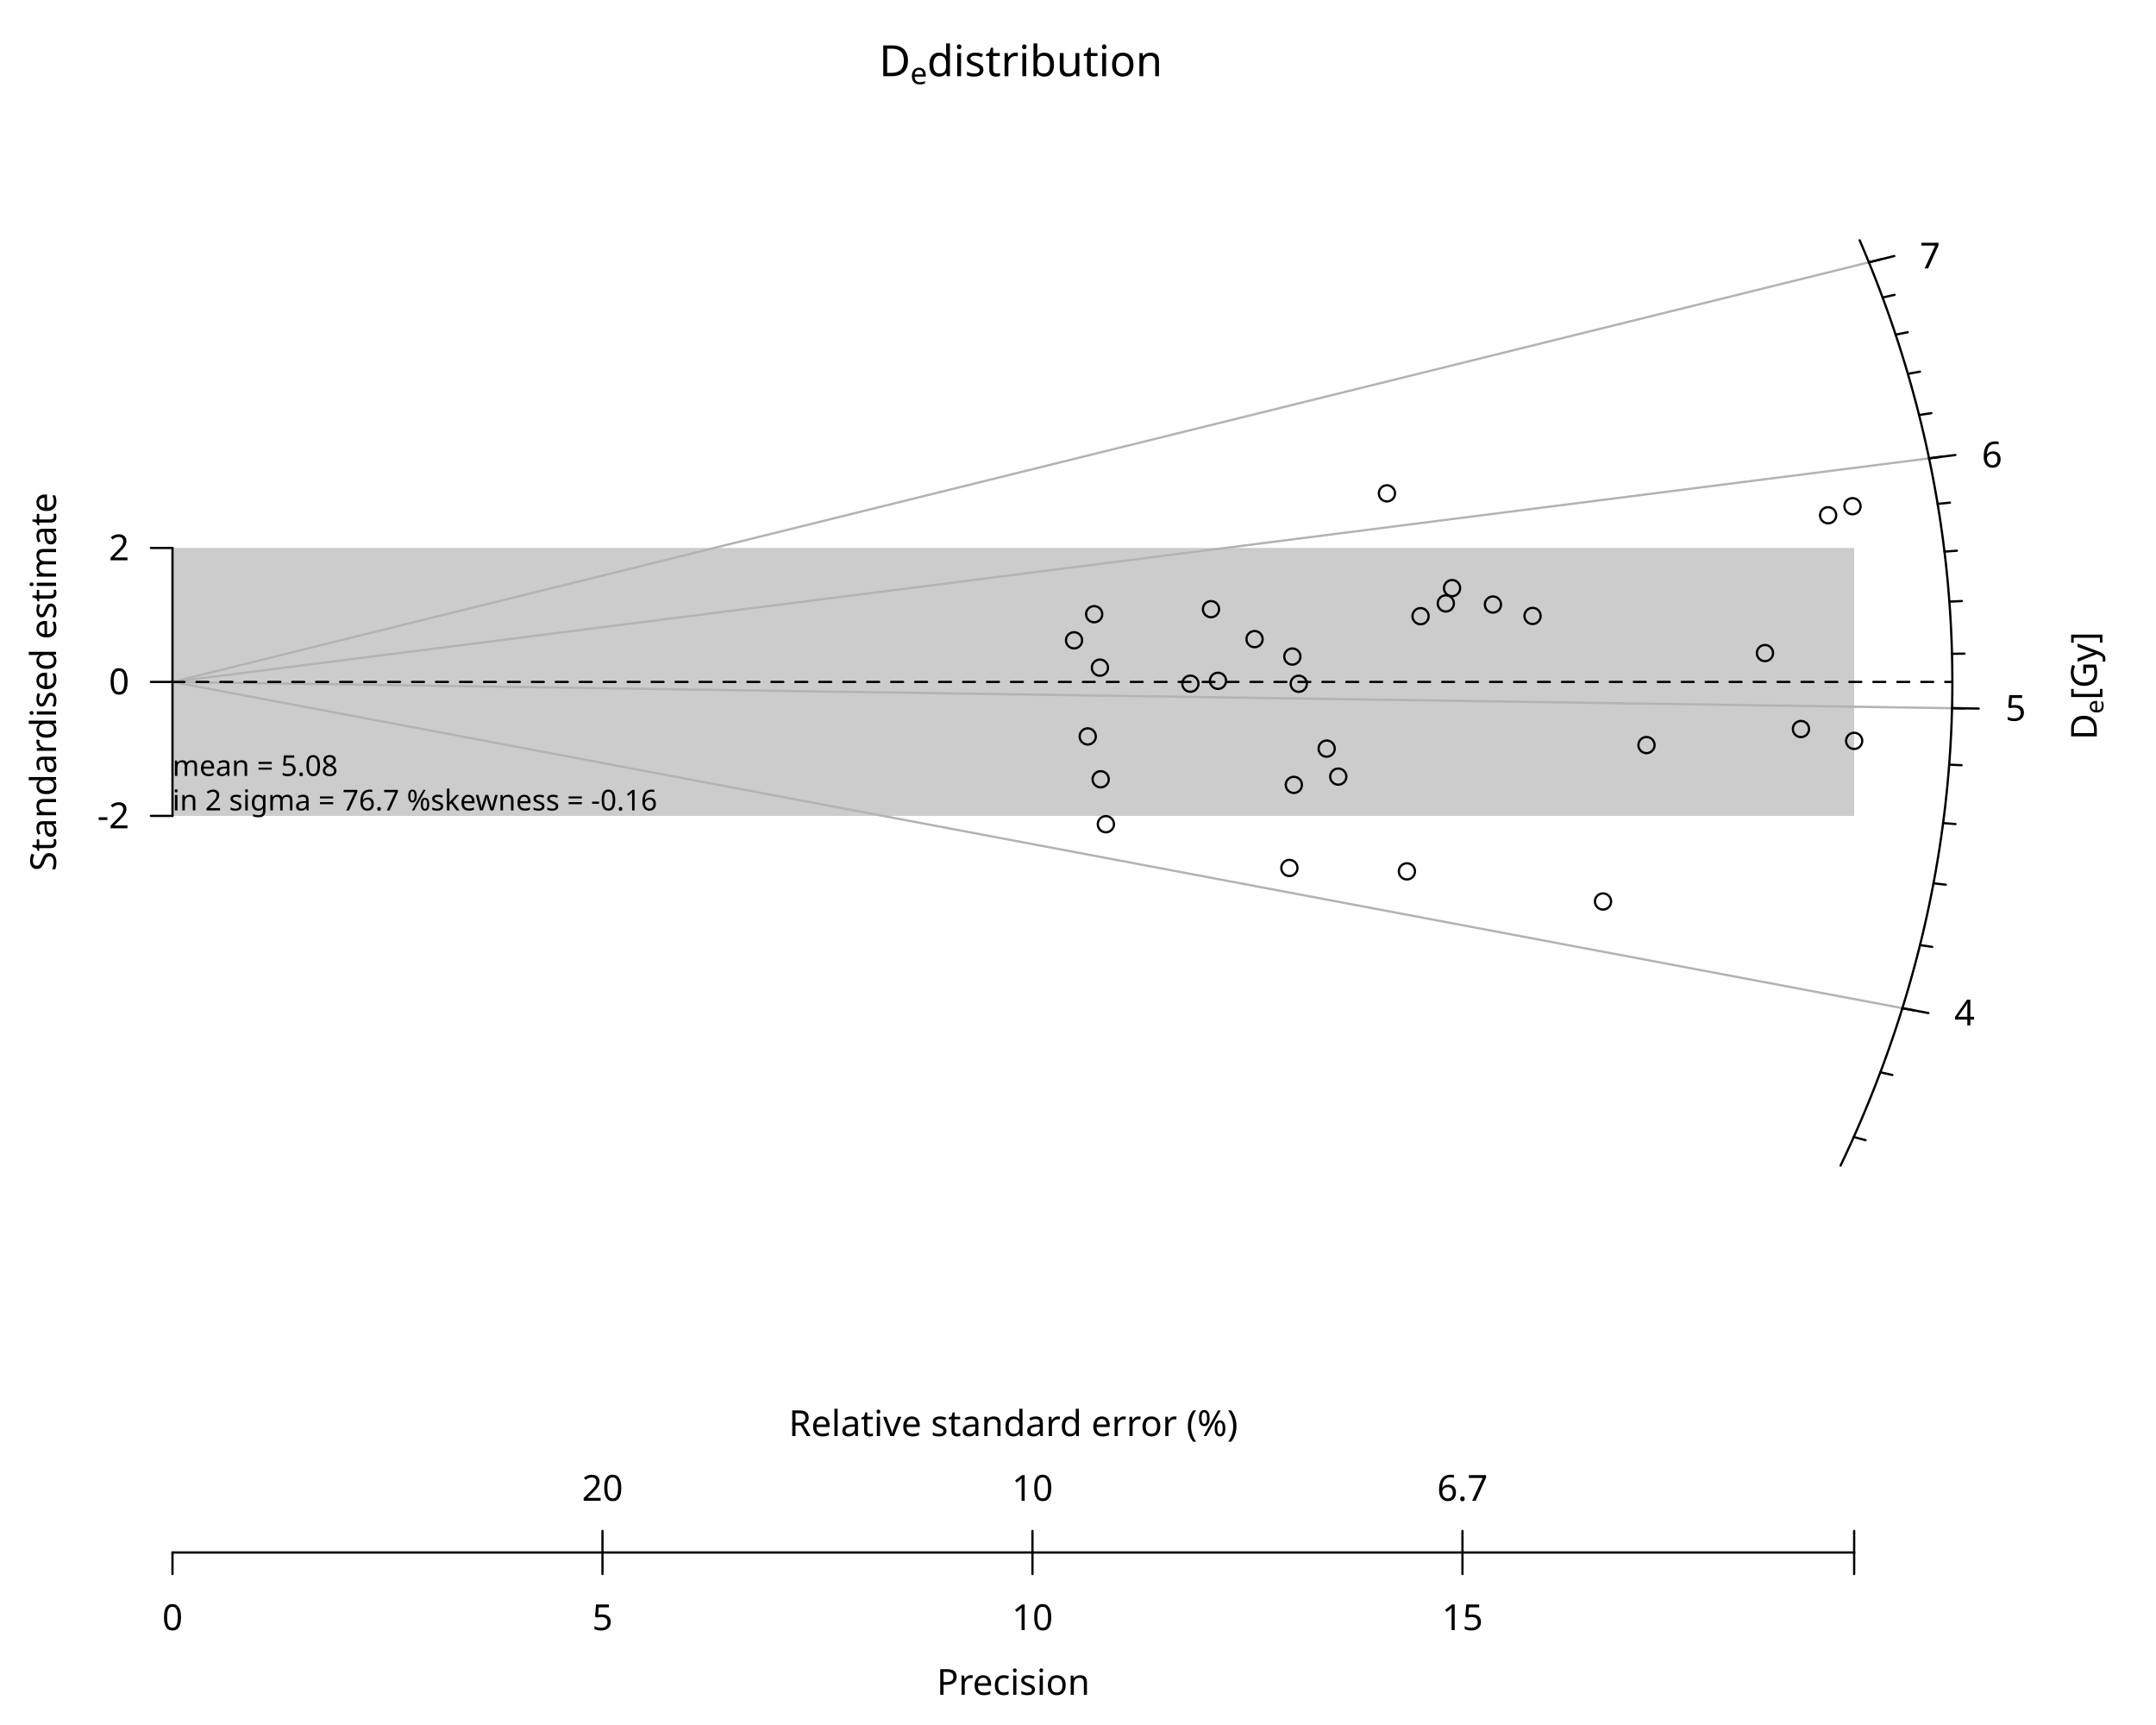
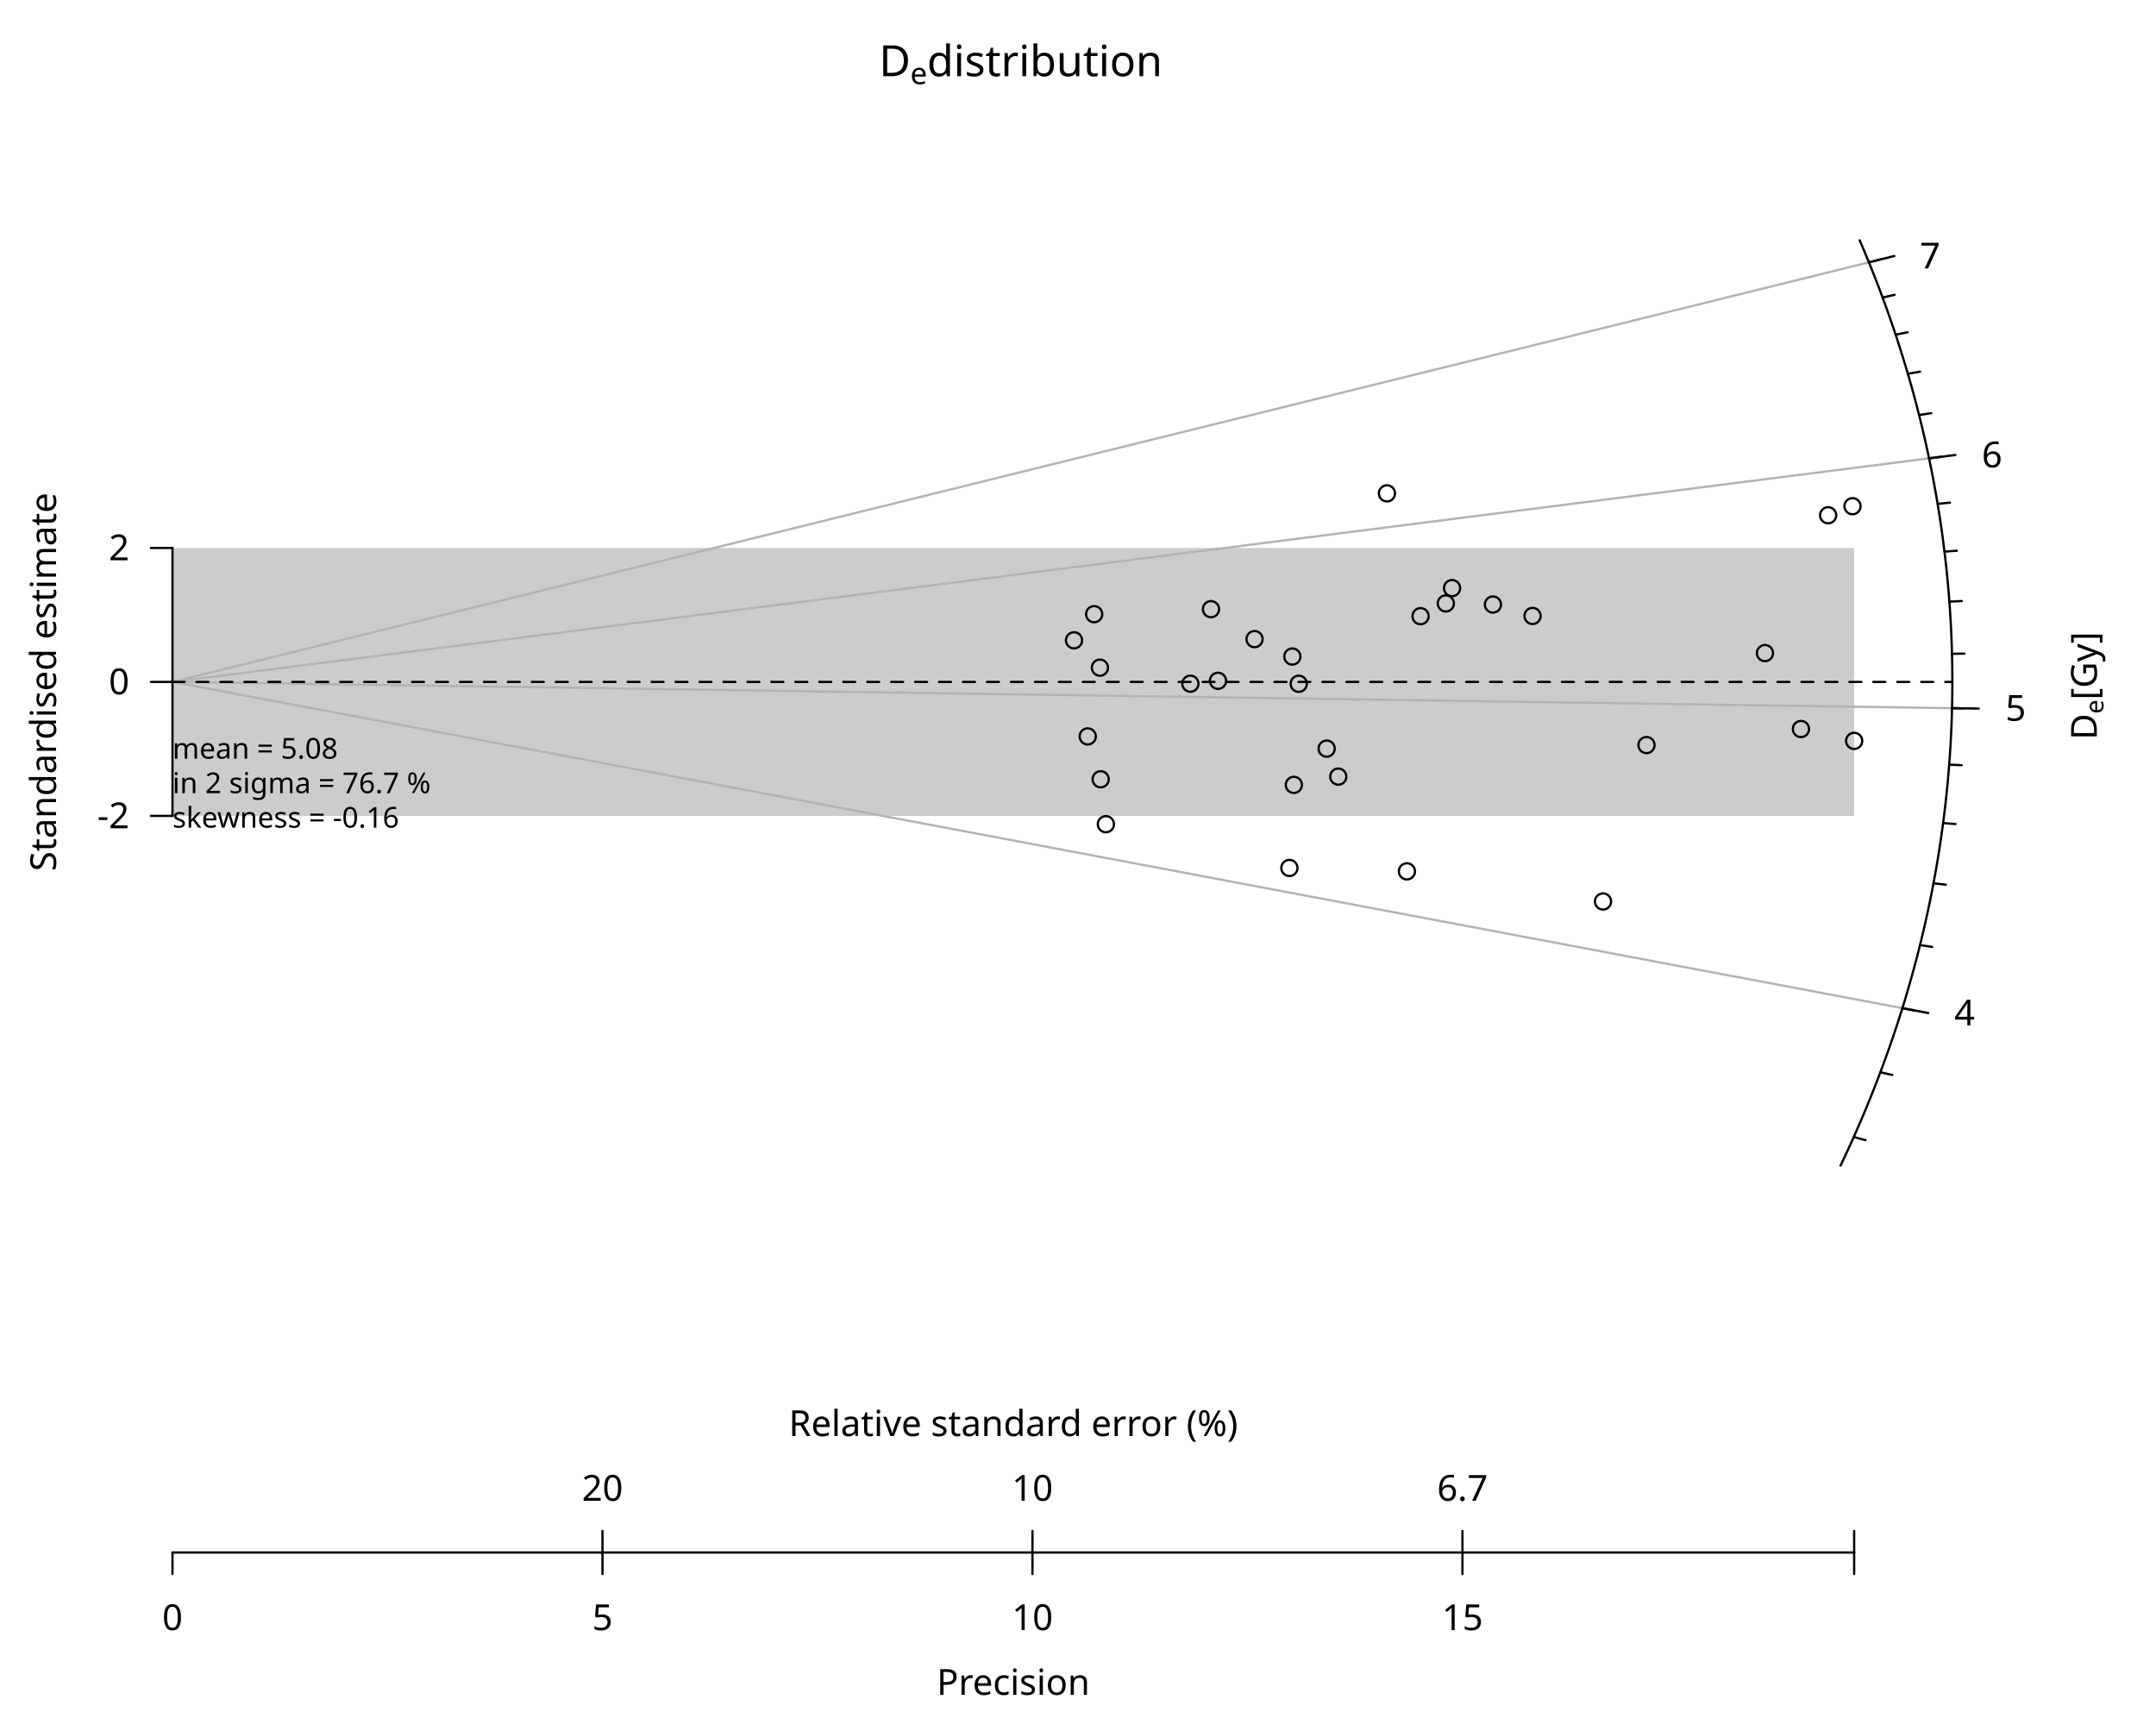
<svg xmlns="http://www.w3.org/2000/svg" class="svglite" data-engine-version="2.0" width="720.00pt" height="576.00pt" viewBox="0 0 720.00 576.00">
  <defs>
    <style type="text/css">
    .svglite line, .svglite polyline, .svglite polygon, .svglite path, .svglite rect, .svglite circle {
      fill: none;
      stroke: #000000;
      stroke-linecap: round;
      stroke-linejoin: round;
      stroke-miterlimit: 10.00;
    }
  </style>
  </defs>
  <rect width="100%" height="100%" style="stroke: none; fill: #FFFFFF;" />
  <defs>
    <clipPath id="cpMC4wMHw3MjAuMDB8MC4wMHw1NzYuMDA=">
      <rect x="0.00" y="0.00" width="720.00" height="576.00" />
    </clipPath>
  </defs>
  <g clip-path="url(#cpMC4wMHw3MjAuMDB8MC4wMHw1NzYuMDA=)">
    <text transform="translate(18.72,227.70) rotate(-90)" text-anchor="middle" style="font-size: 12.00px; font-family: sans;" textLength="119.42px" lengthAdjust="spacingAndGlyphs">Standardised estimate</text>
    <polygon points="57.60,272.44 57.60,182.96 619.20,182.96 619.20,272.44 " style="stroke-width: 0.75; stroke: none; fill: #CCCCCC;" />
    <polyline points="57.60,227.70 635.30,336.64 " style="stroke-width: 0.75; stroke: #B3B3B3;" />
    <polyline points="57.60,227.70 651.89,236.47 " style="stroke-width: 0.75; stroke: #B3B3B3;" />
    <polyline points="57.60,227.70 644.21,153.05 " style="stroke-width: 0.75; stroke: #B3B3B3;" />
    <polyline points="57.60,227.70 624.12,87.59 " style="stroke-width: 0.75; stroke: #B3B3B3;" />
    <polyline points="57.60,227.70 651.99,227.70 " style="stroke-width: 0.75; stroke-dasharray: 4.00,4.00;" />
    <polygon points="614.66,389.20 614.91,388.66 615.17,388.12 615.43,387.57 615.68,387.03 615.94,386.49 616.20,385.94 616.45,385.40 616.70,384.85 616.96,384.30 617.21,383.75 617.46,383.20 617.71,382.66 617.96,382.11 618.21,381.55 618.46,381.00 618.71,380.45 618.96,379.90 619.20,379.34 619.45,378.79 619.70,378.23 619.94,377.68 620.18,377.12 620.43,376.56 620.67,376.00 620.91,375.45 621.15,374.89 621.40,374.33 621.64,373.76 621.87,373.20 622.11,372.64 622.35,372.08 622.59,371.51 622.82,370.95 623.06,370.38 623.30,369.82 623.53,369.25 623.76,368.68 624.00,368.11 624.23,367.55 624.46,366.98 624.69,366.41 624.92,365.83 625.15,365.26 625.38,364.69 625.60,364.12 625.83,363.54 626.06,362.97 626.28,362.39 626.51,361.82 626.73,361.24 626.95,360.66 627.17,360.09 627.39,359.51 627.61,358.93 627.83,358.35 628.05,357.77 628.27,357.19 628.49,356.61 628.70,356.02 628.92,355.44 629.13,354.86 629.35,354.27 629.56,353.69 629.77,353.10 629.98,352.51 630.19,351.93 630.40,351.34 630.61,350.75 630.82,350.16 631.03,349.57 631.23,348.98 631.44,348.39 631.64,347.80 631.85,347.21 632.05,346.61 632.25,346.02 632.45,345.43 632.65,344.83 632.85,344.24 633.05,343.64 633.25,343.04 633.45,342.45 633.64,341.85 633.84,341.25 634.03,340.65 634.22,340.05 634.42,339.45 634.61,338.85 634.80,338.25 634.99,337.65 635.18,337.05 635.36,336.44 635.55,335.84 635.74,335.23 635.92,334.63 636.11,334.02 636.29,333.42 636.47,332.81 636.65,332.20 636.83,331.60 637.01,330.99 637.19,330.38 637.37,329.77 637.54,329.16 637.72,328.55 637.89,327.94 638.07,327.33 638.24,326.71 638.41,326.10 638.58,325.49 638.75,324.87 638.92,324.26 639.09,323.64 639.26,323.03 639.42,322.41 639.59,321.80 639.75,321.18 639.91,320.56 640.07,319.94 640.24,319.32 640.40,318.71 640.55,318.09 640.71,317.47 640.87,316.85 641.03,316.22 641.18,315.60 641.33,314.98 641.49,314.36 641.64,313.73 641.79,313.11 641.94,312.49 642.09,311.86 642.24,311.24 642.38,310.61 642.53,309.99 642.67,309.36 642.82,308.73 642.96,308.11 643.10,307.48 643.24,306.85 643.38,306.22 643.52,305.59 643.66,304.96 643.79,304.33 643.93,303.70 644.06,303.07 644.20,302.44 644.33,301.81 644.46,301.17 644.59,300.54 644.72,299.91 644.85,299.28 644.97,298.64 645.10,298.01 645.22,297.37 645.35,296.74 645.47,296.10 645.59,295.47 645.71,294.83 645.83,294.19 645.95,293.56 646.06,292.92 646.18,292.28 646.30,291.64 646.41,291.00 646.52,290.37 646.63,289.73 646.74,289.09 646.85,288.45 646.96,287.81 647.07,287.17 647.17,286.52 647.28,285.88 647.38,285.24 647.49,284.60 647.59,283.96 647.69,283.31 647.79,282.67 647.89,282.03 647.98,281.38 648.08,280.74 648.17,280.10 648.27,279.45 648.36,278.81 648.45,278.16 648.54,277.51 648.63,276.87 648.72,276.22 648.81,275.58 648.89,274.93 648.98,274.28 649.06,273.64 649.14,272.99 649.22,272.34 649.30,271.69 649.38,271.04 649.46,270.40 649.54,269.75 649.61,269.10 649.69,268.45 649.76,267.80 649.83,267.15 649.90,266.50 649.97,265.85 650.04,265.20 650.11,264.55 650.17,263.90 650.24,263.24 650.30,262.59 650.36,261.94 650.43,261.29 650.49,260.64 650.54,259.99 650.60,259.33 650.66,258.68 650.72,258.03 650.77,257.37 650.82,256.72 650.87,256.07 650.93,255.41 650.98,254.76 651.02,254.11 651.07,253.45 651.12,252.80 651.16,252.15 651.21,251.49 651.25,250.84 651.29,250.18 651.33,249.53 651.37,248.87 651.41,248.22 651.44,247.56 651.48,246.91 651.51,246.25 651.55,245.59 651.58,244.94 651.61,244.28 651.64,243.63 651.67,242.97 651.70,242.32 651.72,241.66 651.75,241.00 651.77,240.35 651.79,239.69 651.81,239.03 651.83,238.38 651.85,237.72 651.87,237.06 651.89,236.41 651.90,235.75 651.92,235.09 651.93,234.44 651.94,233.78 651.95,233.12 651.96,232.47 651.97,231.81 651.98,231.15 651.98,230.50 651.99,229.84 651.99,229.18 651.99,228.52 651.99,227.87 651.99,227.21 651.99,226.55 651.99,225.90 651.98,225.24 651.98,224.58 651.97,223.92 651.96,223.27 651.96,222.61 651.95,221.95 651.93,221.30 651.92,220.64 651.91,219.98 651.89,219.33 651.88,218.67 651.86,218.01 651.84,217.36 651.82,216.70 651.80,216.04 651.78,215.39 651.76,214.73 651.73,214.07 651.71,213.42 651.68,212.76 651.65,212.11 651.63,211.45 651.60,210.79 651.56,210.14 651.53,209.48 651.50,208.83 651.46,208.17 651.43,207.52 651.39,206.86 651.35,206.21 651.31,205.55 651.27,204.90 651.23,204.24 651.19,203.59 651.14,202.93 651.10,202.28 651.05,201.62 651.00,200.97 650.95,200.32 650.90,199.66 650.85,199.01 650.80,198.36 650.74,197.70 650.69,197.05 650.63,196.40 650.57,195.75 650.52,195.09 650.46,194.44 650.40,193.79 650.33,193.14 650.27,192.49 650.21,191.84 650.14,191.18 650.07,190.53 650.01,189.88 649.94,189.23 649.87,188.58 649.80,187.93 649.72,187.28 649.65,186.63 649.57,185.98 649.50,185.33 649.42,184.69 649.34,184.04 649.26,183.39 649.18,182.74 649.10,182.09 649.02,181.45 648.93,180.80 648.85,180.15 648.76,179.51 648.68,178.86 648.59,178.21 648.50,177.57 648.41,176.92 648.31,176.28 648.22,175.63 648.13,174.99 648.03,174.34 647.93,173.70 647.84,173.06 647.74,172.41 647.64,171.77 647.54,171.13 647.44,170.49 647.33,169.84 647.23,169.20 647.12,168.56 647.02,167.92 646.91,167.28 646.80,166.64 646.69,166.00 646.58,165.36 646.47,164.72 646.35,164.08 646.24,163.44 646.12,162.81 646.01,162.17 645.89,161.53 645.77,160.89 645.65,160.26 645.53,159.62 645.41,158.99 645.29,158.35 645.16,157.71 645.04,157.08 644.91,156.45 644.78,155.81 644.65,155.18 644.53,154.55 644.39,153.91 644.26,153.28 644.13,152.65 644.00,152.02 643.86,151.39 643.73,150.76 643.59,150.13 643.45,149.50 643.31,148.87 643.17,148.24 643.03,147.61 642.89,146.99 642.75,146.36 642.60,145.73 642.46,145.11 642.31,144.48 642.16,143.86 642.02,143.23 641.87,142.61 641.72,141.98 641.56,141.36 641.41,140.74 641.26,140.11 641.10,139.49 640.95,138.87 640.79,138.25 640.63,137.63 640.48,137.01 640.32,136.39 640.16,135.77 640.00,135.15 639.83,134.53 639.67,133.92 639.51,133.30 639.34,132.68 639.17,132.07 639.01,131.45 638.84,130.84 638.67,130.22 638.50,129.61 638.33,129.00 638.16,128.39 637.98,127.77 637.81,127.16 637.63,126.55 637.46,125.94 637.28,125.33 637.10,124.72 636.92,124.11 636.74,123.50 636.56,122.90 636.38,122.29 636.20,121.68 636.01,121.08 635.83,120.47 635.65,119.87 635.46,119.26 635.27,118.66 635.08,118.06 634.89,117.46 634.70,116.85 634.51,116.25 634.32,115.65 634.13,115.05 633.94,114.45 633.74,113.85 633.55,113.26 633.35,112.66 633.15,112.06 632.95,111.47 632.76,110.87 632.56,110.27 632.36,109.68 632.15,109.09 631.95,108.49 631.75,107.90 631.54,107.31 631.34,106.72 631.13,106.13 630.93,105.54 630.72,104.95 630.51,104.36 630.30,103.77 630.09,103.18 629.88,102.60 629.67,102.01 629.46,101.43 629.24,100.84 629.03,100.26 628.81,99.67 628.60,99.09 628.38,98.51 628.16,97.93 627.95,97.35 627.73,96.77 627.51,96.19 627.29,95.61 627.06,95.03 626.84,94.45 626.62,93.87 626.39,93.30 626.17,92.72 625.94,92.15 625.72,91.57 625.49,91.00 625.26,90.43 625.04,89.86 624.81,89.28 624.58,88.71 624.35,88.14 624.11,87.57 623.88,87.01 623.65,86.44 623.41,85.87 623.18,85.30 622.94,84.74 622.71,84.17 622.47,83.61 622.23,83.05 622.00,82.48 621.76,81.92 621.52,81.36 621.28,80.80 621.04,80.24 1180.80,80.24 1180.80,389.20 " style="stroke-width: 0.75; stroke: none; fill: #FFFFFF;" />
    <text x="293.58" y="25.44" style="font-size: 14.40px; font-family: sans;" textLength="10.40px" lengthAdjust="spacingAndGlyphs">D</text>
    <text x="303.98" y="28.10" style="font-size: 10.08px; font-family: sans;" textLength="5.61px" lengthAdjust="spacingAndGlyphs">e</text>
    <text x="309.59" y="25.44" style="font-size: 14.40px; font-family: sans;" textLength="73.64px" lengthAdjust="spacingAndGlyphs"> distribution</text>
    <line x1="57.60" y1="518.40" x2="488.39" y2="518.40" style="stroke-width: 0.75;" />
    <line x1="57.60" y1="518.40" x2="57.60" y2="525.60" style="stroke-width: 0.75;" />
    <line x1="201.20" y1="518.40" x2="201.20" y2="525.60" style="stroke-width: 0.75;" />
    <line x1="344.79" y1="518.40" x2="344.79" y2="525.60" style="stroke-width: 0.75;" />
    <line x1="488.39" y1="518.40" x2="488.39" y2="525.60" style="stroke-width: 0.75;" />
    <text x="57.60" y="544.32" text-anchor="middle" style="font-size: 12.00px; font-family: sans;" textLength="6.67px" lengthAdjust="spacingAndGlyphs">0</text>
    <text x="201.20" y="544.32" text-anchor="middle" style="font-size: 12.00px; font-family: sans;" textLength="6.67px" lengthAdjust="spacingAndGlyphs">5</text>
    <text x="344.79" y="544.32" text-anchor="middle" style="font-size: 12.00px; font-family: sans;" textLength="13.35px" lengthAdjust="spacingAndGlyphs">10</text>
    <text x="488.39" y="544.32" text-anchor="middle" style="font-size: 12.00px; font-family: sans;" textLength="13.35px" lengthAdjust="spacingAndGlyphs">15</text>
    <polyline points="488.39,518.40 619.20,518.40 " style="stroke-width: 0.75;" />
    <line x1="619.20" y1="518.40" x2="619.20" y2="511.20" style="stroke-width: 0.75;" />
    <line x1="619.20" y1="518.40" x2="619.20" y2="525.60" style="stroke-width: 0.75;" />
    <text x="338.40" y="479.52" text-anchor="middle" style="font-size: 12.00px; font-family: sans;" textLength="144.06px" lengthAdjust="spacingAndGlyphs">Relative standard error (%)</text>
    <text x="338.40" y="565.92" text-anchor="middle" style="font-size: 12.00px; font-family: sans;" textLength="49.36px" lengthAdjust="spacingAndGlyphs">Precision</text>
    <line x1="201.20" y1="518.40" x2="201.20" y2="511.20" style="stroke-width: 0.75;" />
    <line x1="344.79" y1="518.40" x2="344.79" y2="511.20" style="stroke-width: 0.75;" />
    <line x1="488.39" y1="518.40" x2="488.39" y2="511.20" style="stroke-width: 0.75;" />
    <text x="201.20" y="501.12" text-anchor="middle" style="font-size: 12.00px; font-family: sans;" textLength="13.35px" lengthAdjust="spacingAndGlyphs">20</text>
    <text x="344.79" y="501.12" text-anchor="middle" style="font-size: 12.00px; font-family: sans;" textLength="13.35px" lengthAdjust="spacingAndGlyphs">10</text>
    <text x="488.39" y="501.12" text-anchor="middle" style="font-size: 12.00px; font-family: sans;" textLength="16.68px" lengthAdjust="spacingAndGlyphs">6.7</text>
    <polyline points="619.07,379.65 623.00,380.72 " style="stroke-width: 0.75;" />
    <polyline points="627.95,358.04 631.94,358.95 " style="stroke-width: 0.75;" />
    <polyline points="635.30,336.64 639.35,337.40 " style="stroke-width: 0.75;" />
    <polyline points="641.19,315.57 645.27,316.18 " style="stroke-width: 0.75;" />
    <polyline points="645.69,294.94 649.81,295.41 " style="stroke-width: 0.75;" />
    <polyline points="648.90,274.83 653.04,275.16 " style="stroke-width: 0.75;" />
    <polyline points="650.93,255.32 655.09,255.52 " style="stroke-width: 0.75;" />
    <polyline points="651.89,236.47 656.05,236.53 " style="stroke-width: 0.75;" />
    <polyline points="651.87,218.32 656.03,218.25 " style="stroke-width: 0.75;" />
    <polyline points="650.99,200.89 655.15,200.70 " style="stroke-width: 0.75;" />
    <polyline points="649.36,184.20 653.50,183.89 " style="stroke-width: 0.75;" />
    <polyline points="647.07,168.25 651.20,167.84 " style="stroke-width: 0.75;" />
    <polyline points="644.21,153.05 648.32,152.53 " style="stroke-width: 0.75;" />
    <polyline points="640.88,138.58 644.96,137.96 " style="stroke-width: 0.75;" />
    <polyline points="637.13,124.82 641.19,124.10 " style="stroke-width: 0.75;" />
    <polyline points="633.05,111.75 637.08,110.94 " style="stroke-width: 0.75;" />
    <polyline points="628.69,99.35 632.69,98.45 " style="stroke-width: 0.75;" />
    <polyline points="624.12,87.59 628.08,86.61 " style="stroke-width: 0.75;" />
    <polyline points="635.30,336.64 643.97,338.27 " style="stroke-width: 0.75;" />
    <polyline points="651.89,236.47 660.80,236.60 " style="stroke-width: 0.75;" />
    <polyline points="644.21,153.05 653.01,151.93 " style="stroke-width: 0.75;" />
    <polyline points="624.12,87.59 632.62,85.49 " style="stroke-width: 0.75;" />
    <polyline points="614.66,389.20 614.91,388.66 615.17,388.12 615.43,387.57 615.68,387.03 615.94,386.49 616.20,385.94 616.45,385.40 616.70,384.85 616.96,384.30 617.21,383.75 617.46,383.20 617.71,382.66 617.96,382.11 618.21,381.55 618.46,381.00 618.71,380.45 618.96,379.90 619.20,379.34 619.45,378.79 619.70,378.23 619.94,377.68 620.18,377.12 620.43,376.56 620.67,376.00 620.91,375.45 621.15,374.89 621.40,374.33 621.64,373.76 621.87,373.20 622.11,372.64 622.35,372.08 622.59,371.51 622.82,370.95 623.06,370.38 623.30,369.82 623.53,369.25 623.76,368.68 624.00,368.11 624.23,367.55 624.46,366.98 624.69,366.41 624.92,365.83 625.15,365.26 625.38,364.69 625.60,364.12 625.83,363.54 626.06,362.97 626.28,362.39 626.51,361.82 626.73,361.24 626.95,360.66 627.17,360.09 627.39,359.51 627.61,358.93 627.83,358.35 628.05,357.77 628.27,357.19 628.49,356.61 628.70,356.02 628.92,355.44 629.13,354.86 629.35,354.27 629.56,353.69 629.77,353.10 629.98,352.51 630.19,351.93 630.40,351.34 630.61,350.75 630.82,350.16 631.03,349.57 631.23,348.98 631.44,348.39 631.64,347.80 631.85,347.21 632.05,346.61 632.25,346.02 632.45,345.43 632.65,344.83 632.85,344.24 633.05,343.64 633.25,343.04 633.45,342.45 633.64,341.85 633.84,341.25 634.03,340.65 634.22,340.05 634.42,339.45 634.61,338.85 634.80,338.25 634.99,337.65 635.18,337.05 635.36,336.44 635.55,335.84 635.74,335.23 635.92,334.63 636.11,334.02 636.29,333.42 636.47,332.81 636.65,332.20 636.83,331.60 637.01,330.99 637.19,330.38 637.37,329.77 637.54,329.16 637.72,328.55 637.89,327.94 638.07,327.33 638.24,326.71 638.41,326.10 638.58,325.49 638.75,324.87 638.92,324.26 639.09,323.64 639.26,323.03 639.42,322.41 639.59,321.80 639.75,321.18 639.91,320.56 640.07,319.94 640.24,319.32 640.40,318.71 640.55,318.09 640.71,317.47 640.87,316.85 641.03,316.22 641.18,315.60 641.33,314.98 641.49,314.36 641.64,313.73 641.79,313.11 641.94,312.49 642.09,311.86 642.24,311.24 642.38,310.61 642.53,309.99 642.67,309.36 642.82,308.73 642.96,308.11 643.10,307.48 643.24,306.85 643.38,306.22 643.52,305.59 643.66,304.96 643.79,304.33 643.93,303.70 644.06,303.07 644.20,302.44 644.33,301.81 644.46,301.17 644.59,300.54 644.72,299.91 644.85,299.28 644.97,298.64 645.10,298.01 645.22,297.37 645.35,296.74 645.47,296.10 645.59,295.47 645.71,294.83 645.83,294.19 645.95,293.56 646.06,292.92 646.18,292.28 646.30,291.64 646.41,291.00 646.52,290.37 646.63,289.73 646.74,289.09 646.85,288.45 646.96,287.81 647.07,287.17 647.17,286.52 647.28,285.88 647.38,285.24 647.49,284.60 647.59,283.96 647.69,283.31 647.79,282.67 647.89,282.03 647.98,281.38 648.08,280.74 648.17,280.10 648.27,279.45 648.36,278.81 648.45,278.16 648.54,277.51 648.63,276.87 648.72,276.22 648.81,275.58 648.89,274.93 648.98,274.28 649.06,273.64 649.14,272.99 649.22,272.34 649.30,271.69 649.38,271.04 649.46,270.40 649.54,269.75 649.61,269.10 649.69,268.45 649.76,267.80 649.83,267.15 649.90,266.50 649.97,265.85 650.04,265.20 650.11,264.55 650.17,263.90 650.24,263.24 650.30,262.59 650.36,261.94 650.43,261.29 650.49,260.64 650.54,259.99 650.60,259.33 650.66,258.68 650.72,258.03 650.77,257.37 650.82,256.72 650.87,256.07 650.93,255.41 650.98,254.76 651.02,254.11 651.07,253.45 651.12,252.80 651.16,252.15 651.21,251.49 651.25,250.84 651.29,250.18 651.33,249.53 651.37,248.87 651.41,248.22 651.44,247.56 651.48,246.91 651.51,246.25 651.55,245.59 651.58,244.94 651.61,244.28 651.64,243.63 651.67,242.97 651.70,242.32 651.72,241.66 651.75,241.00 651.77,240.35 651.79,239.69 651.81,239.03 651.83,238.38 651.85,237.72 651.87,237.06 651.89,236.41 651.90,235.75 651.92,235.09 651.93,234.44 651.94,233.78 651.95,233.12 651.96,232.47 651.97,231.81 651.98,231.15 651.98,230.50 651.99,229.84 651.99,229.18 651.99,228.52 651.99,227.87 651.99,227.21 651.99,226.55 651.99,225.90 651.98,225.24 651.98,224.58 651.97,223.92 651.96,223.27 651.96,222.61 651.95,221.95 651.93,221.30 651.92,220.64 651.91,219.98 651.89,219.33 651.88,218.67 651.86,218.01 651.84,217.36 651.82,216.70 651.80,216.04 651.78,215.39 651.76,214.73 651.73,214.07 651.71,213.42 651.68,212.76 651.65,212.11 651.63,211.45 651.60,210.79 651.56,210.14 651.53,209.48 651.50,208.83 651.46,208.17 651.43,207.52 651.39,206.86 651.35,206.21 651.31,205.55 651.27,204.90 651.23,204.24 651.19,203.59 651.14,202.93 651.10,202.28 651.05,201.62 651.00,200.97 650.95,200.32 650.90,199.66 650.85,199.01 650.80,198.36 650.74,197.70 650.69,197.05 650.63,196.40 650.57,195.75 650.52,195.09 650.46,194.44 650.40,193.79 650.33,193.14 650.27,192.49 650.21,191.84 650.14,191.18 650.07,190.53 650.01,189.88 649.94,189.23 649.87,188.58 649.80,187.93 649.72,187.28 649.65,186.63 649.57,185.98 649.50,185.33 649.42,184.69 649.34,184.04 649.26,183.39 649.18,182.74 649.10,182.09 649.02,181.45 648.93,180.80 648.85,180.15 648.76,179.51 648.68,178.86 648.59,178.21 648.50,177.57 648.41,176.92 648.31,176.28 648.22,175.63 648.13,174.99 648.03,174.34 647.93,173.70 647.84,173.06 647.74,172.41 647.64,171.77 647.54,171.13 647.44,170.49 647.33,169.84 647.23,169.20 647.12,168.56 647.02,167.92 646.91,167.28 646.80,166.64 646.69,166.00 646.58,165.36 646.47,164.72 646.35,164.08 646.24,163.44 646.12,162.81 646.01,162.17 645.89,161.53 645.77,160.89 645.65,160.26 645.53,159.62 645.41,158.99 645.29,158.35 645.16,157.71 645.04,157.08 644.91,156.45 644.78,155.81 644.65,155.18 644.53,154.55 644.39,153.91 644.26,153.28 644.13,152.65 644.00,152.02 643.86,151.39 643.73,150.76 643.59,150.13 643.45,149.50 643.31,148.87 643.17,148.24 643.03,147.61 642.89,146.99 642.75,146.36 642.60,145.73 642.46,145.11 642.31,144.48 642.16,143.86 642.02,143.23 641.87,142.61 641.72,141.98 641.56,141.36 641.41,140.74 641.26,140.11 641.10,139.49 640.95,138.87 640.79,138.25 640.63,137.63 640.48,137.01 640.32,136.39 640.16,135.77 640.00,135.15 639.83,134.53 639.67,133.92 639.51,133.30 639.34,132.68 639.17,132.07 639.01,131.45 638.84,130.84 638.67,130.22 638.50,129.61 638.33,129.00 638.16,128.39 637.98,127.77 637.81,127.16 637.63,126.55 637.46,125.94 637.28,125.33 637.10,124.72 636.92,124.11 636.74,123.50 636.56,122.90 636.38,122.29 636.20,121.68 636.01,121.08 635.83,120.47 635.65,119.87 635.46,119.26 635.27,118.66 635.08,118.06 634.89,117.46 634.70,116.85 634.51,116.25 634.32,115.65 634.13,115.05 633.94,114.45 633.74,113.85 633.55,113.26 633.35,112.66 633.15,112.06 632.95,111.47 632.76,110.87 632.56,110.27 632.36,109.68 632.15,109.09 631.95,108.49 631.75,107.90 631.54,107.31 631.34,106.72 631.13,106.13 630.93,105.54 630.72,104.95 630.51,104.36 630.30,103.77 630.09,103.18 629.88,102.60 629.67,102.01 629.46,101.43 629.24,100.84 629.03,100.26 628.81,99.67 628.60,99.09 628.38,98.51 628.16,97.93 627.95,97.35 627.73,96.77 627.51,96.19 627.29,95.61 627.06,95.03 626.84,94.45 626.62,93.87 626.39,93.30 626.17,92.72 625.94,92.15 625.72,91.57 625.49,91.00 625.26,90.43 625.04,89.86 624.81,89.28 624.58,88.71 624.35,88.14 624.11,87.57 623.88,87.01 623.65,86.44 623.41,85.87 623.18,85.30 622.94,84.74 622.71,84.17 622.47,83.61 622.23,83.05 622.00,82.48 621.76,81.92 621.52,81.36 621.28,80.80 621.04,80.24 " style="stroke-width: 0.75;" />
    <text x="652.63" y="342.40" style="font-size: 12.00px; font-family: sans;" textLength="6.67px" lengthAdjust="spacingAndGlyphs">4</text>
    <text x="669.71" y="240.67" style="font-size: 12.00px; font-family: sans;" textLength="6.67px" lengthAdjust="spacingAndGlyphs">5</text>
    <text x="661.81" y="156.07" style="font-size: 12.00px; font-family: sans;" textLength="6.67px" lengthAdjust="spacingAndGlyphs">6</text>
    <text x="641.11" y="89.62" style="font-size: 12.00px; font-family: sans;" textLength="6.67px" lengthAdjust="spacingAndGlyphs">7</text>
    <text transform="translate(700.23,247.04) rotate(-90)" style="font-size: 12.00px; font-family: sans;" textLength="8.67px" lengthAdjust="spacingAndGlyphs">D</text>
    <text transform="translate(702.45,238.37) rotate(-90)" style="font-size: 8.40px; font-family: sans;" textLength="4.67px" lengthAdjust="spacingAndGlyphs">e</text>
    <text transform="translate(700.23,233.70) rotate(-90)" style="font-size: 12.00px; font-family: sans;" textLength="25.34px" lengthAdjust="spacingAndGlyphs"> [Gy]</text>
    <circle cx="365.40" cy="205.09" r="2.70" style="stroke-width: 0.75;" />
    <circle cx="482.83" cy="201.49" r="2.70" style="stroke-width: 0.75;" />
    <circle cx="397.53" cy="228.29" r="2.70" style="stroke-width: 0.75;" />
    <circle cx="469.84" cy="290.96" r="2.70" style="stroke-width: 0.75;" />
    <circle cx="463.17" cy="164.74" r="2.70" style="stroke-width: 0.75;" />
    <circle cx="618.65" cy="169.03" r="2.70" style="stroke-width: 0.75;" />
    <circle cx="443.04" cy="249.97" r="2.70" style="stroke-width: 0.75;" />
    <circle cx="589.41" cy="218.07" r="2.70" style="stroke-width: 0.75;" />
    <circle cx="367.57" cy="260.21" r="2.70" style="stroke-width: 0.75;" />
    <circle cx="484.92" cy="196.38" r="2.70" style="stroke-width: 0.75;" />
    <circle cx="498.57" cy="201.86" r="2.70" style="stroke-width: 0.75;" />
    <circle cx="430.60" cy="289.82" r="2.70" style="stroke-width: 0.75;" />
    <circle cx="418.96" cy="213.41" r="2.70" style="stroke-width: 0.75;" />
    <circle cx="406.75" cy="227.33" r="2.70" style="stroke-width: 0.75;" />
    <circle cx="535.33" cy="301.02" r="2.70" style="stroke-width: 0.75;" />
    <circle cx="474.40" cy="205.75" r="2.70" style="stroke-width: 0.75;" />
    <circle cx="404.41" cy="203.41" r="2.70" style="stroke-width: 0.75;" />
    <circle cx="358.68" cy="213.81" r="2.70" style="stroke-width: 0.75;" />
    <circle cx="446.92" cy="259.32" r="2.70" style="stroke-width: 0.75;" />
    <circle cx="549.85" cy="248.79" r="2.70" style="stroke-width: 0.75;" />
    <circle cx="363.25" cy="245.90" r="2.70" style="stroke-width: 0.75;" />
    <circle cx="601.43" cy="243.43" r="2.70" style="stroke-width: 0.75;" />
    <circle cx="369.31" cy="275.21" r="2.70" style="stroke-width: 0.75;" />
    <circle cx="433.72" cy="228.32" r="2.70" style="stroke-width: 0.75;" />
    <circle cx="432.08" cy="262.08" r="2.70" style="stroke-width: 0.75;" />
    <circle cx="619.20" cy="247.39" r="2.70" style="stroke-width: 0.75;" />
    <circle cx="431.58" cy="219.23" r="2.70" style="stroke-width: 0.75;" />
    <circle cx="511.80" cy="205.67" r="2.70" style="stroke-width: 0.75;" />
    <circle cx="610.51" cy="172.05" r="2.70" style="stroke-width: 0.75;" />
    <circle cx="367.32" cy="222.94" r="2.70" style="stroke-width: 0.75;" />
    <line x1="57.60" y1="272.44" x2="57.60" y2="182.96" style="stroke-width: 0.75;" />
    <line x1="57.60" y1="272.44" x2="50.40" y2="272.44" style="stroke-width: 0.75;" />
    <line x1="57.60" y1="227.70" x2="50.40" y2="227.70" style="stroke-width: 0.75;" />
    <line x1="57.60" y1="182.96" x2="50.40" y2="182.96" style="stroke-width: 0.75;" />
    <text x="43.20" y="276.57" text-anchor="end" style="font-size: 12.00px; font-family: sans;" textLength="10.67px" lengthAdjust="spacingAndGlyphs">-2</text>
    <text x="43.20" y="231.83" text-anchor="end" style="font-size: 12.00px; font-family: sans;" textLength="6.67px" lengthAdjust="spacingAndGlyphs">0</text>
    <text x="43.20" y="187.09" text-anchor="end" style="font-size: 12.00px; font-family: sans;" textLength="6.67px" lengthAdjust="spacingAndGlyphs">2</text>
-     <text x="57.60" y="259.08" style="font-size: 9.60px; font-family: sans;" textLength="53.65px" lengthAdjust="spacingAndGlyphs">mean = 5.08</text>
-     <text x="57.60" y="270.60" style="font-size: 9.60px; font-family: sans;" textLength="159.59px" lengthAdjust="spacingAndGlyphs">in 2 sigma = 76.7 %skewness = -0.16</text>
-     <text x="57.60" y="282.12" style="font-size: 9.60px; font-family: sans;" textLength="0.00px" lengthAdjust="spacingAndGlyphs" />
+     <text x="57.60" y="253.32" style="font-size: 9.60px; font-family: sans;" textLength="53.65px" lengthAdjust="spacingAndGlyphs">mean = 5.08</text>
+     <text x="57.60" y="264.84" style="font-size: 9.60px; font-family: sans;" textLength="84.59px" lengthAdjust="spacingAndGlyphs">in 2 sigma = 76.7 %</text>
+     <text x="57.60" y="276.36" style="font-size: 9.60px; font-family: sans;" textLength="75.00px" lengthAdjust="spacingAndGlyphs">skewness = -0.16</text>
+     <text x="57.60" y="287.88" style="font-size: 9.60px; font-family: sans;" textLength="0.00px" lengthAdjust="spacingAndGlyphs" />
  </g>
</svg>
